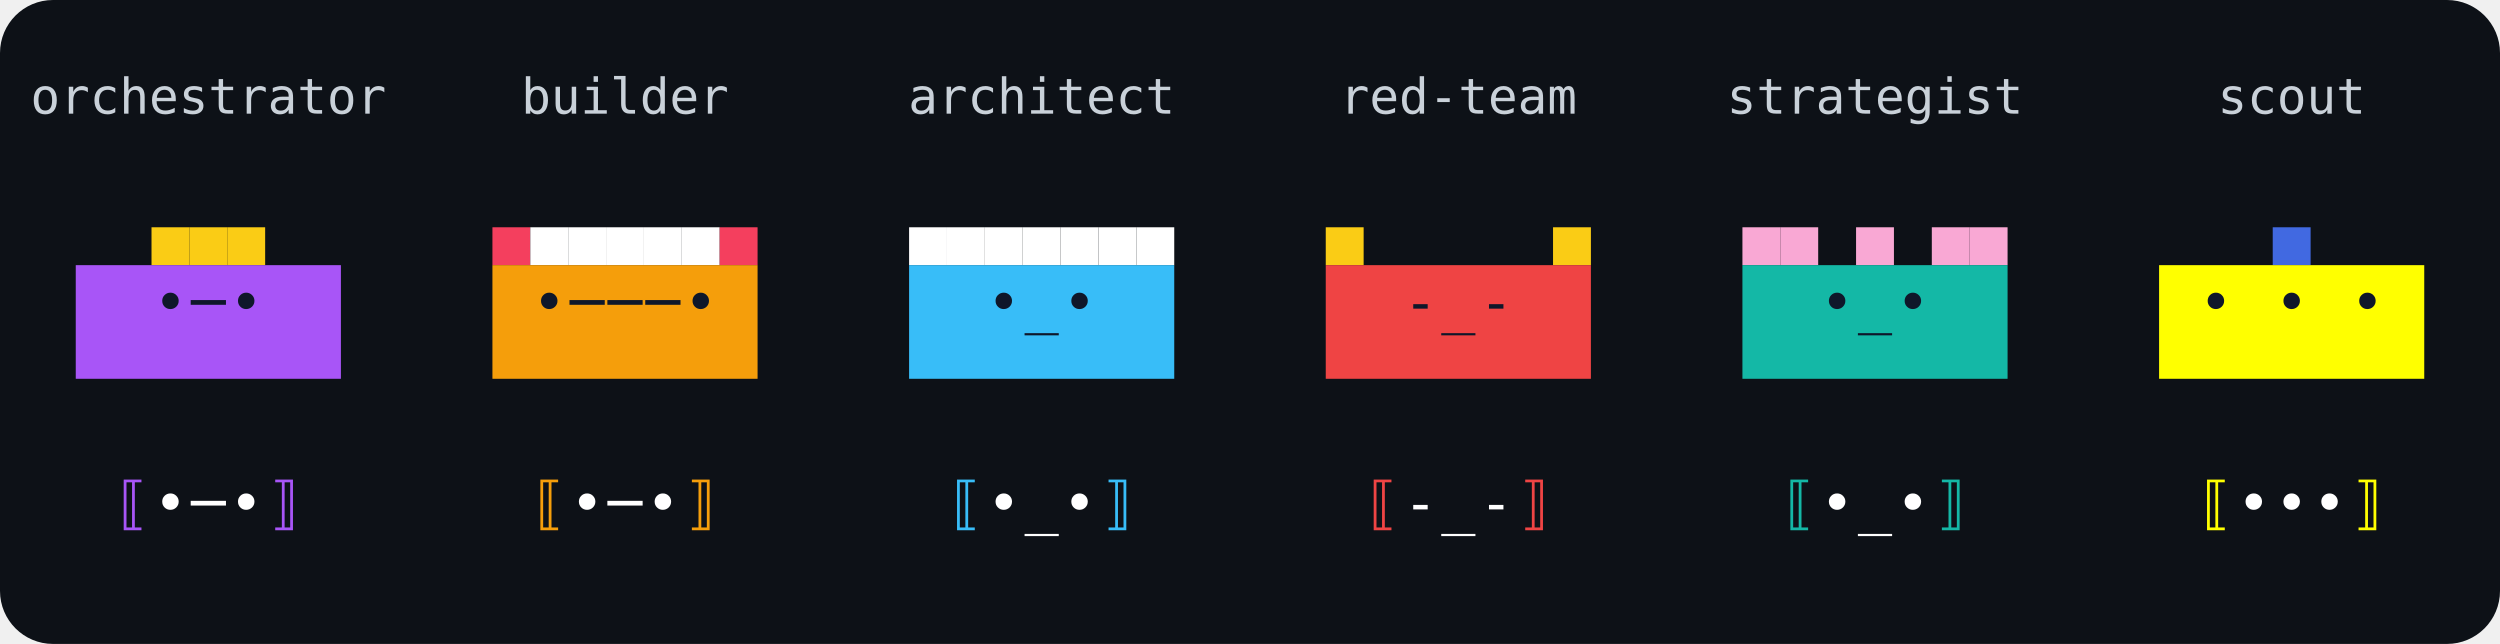
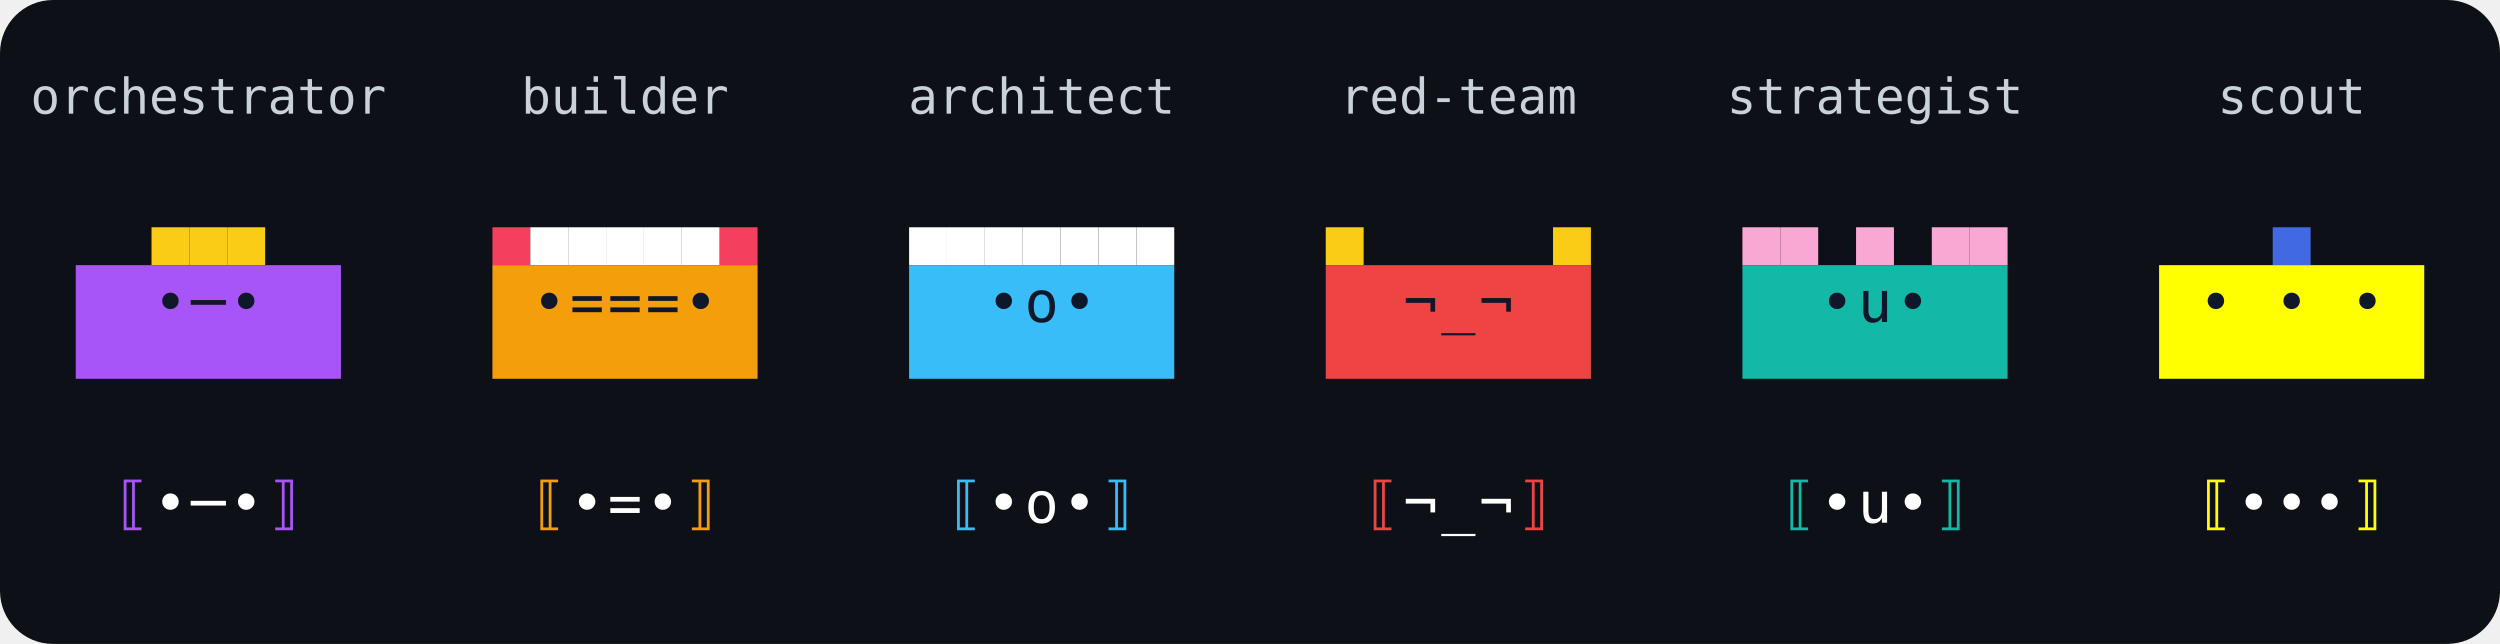
<svg xmlns="http://www.w3.org/2000/svg" viewBox="0 0 660 170" width="660" height="170" role="img" aria-label="The six working Delphi agents: orchestrator, builder, architect, red-team, strategist and scout">
  <rect width="660" height="170" rx="14" fill="#0d1117" />
  <g font-family="ui-monospace,SFMono-Regular,Menlo,Consolas,monospace" text-anchor="middle">
    <text x="55" y="30" font-size="13" fill="#c9d1d9">orchestrator</text>
    <rect x="40" y="60" width="10" height="10" fill="#facc15" />
    <rect x="50" y="60" width="10" height="10" fill="#facc15" />
    <rect x="60" y="60" width="10" height="10" fill="#facc15" />
    <rect x="20" y="70" width="70" height="30" fill="#a855f7" />
    <text x="45" y="85" font-size="15" fill="#0f172a">•</text>
    <text x="55" y="85" font-size="15" fill="#0f172a">─</text>
    <text x="65" y="85" font-size="15" fill="#0f172a">•</text>
    <text x="35" y="138" font-size="15" fill="#a855f7">⟦</text>
    <text x="45" y="138" font-size="15" fill="#ffffff">•</text>
    <text x="55" y="138" font-size="15" fill="#ffffff">─</text>
    <text x="65" y="138" font-size="15" fill="#ffffff">•</text>
    <text x="75" y="138" font-size="15" fill="#a855f7">⟧</text>
    <text x="165" y="30" font-size="13" fill="#c9d1d9">builder</text>
    <rect x="130" y="60" width="10" height="10" fill="#f43f5e" />
    <rect x="140" y="60" width="10" height="10" fill="#ffffff" />
    <rect x="150" y="60" width="10" height="10" fill="#ffffff" />
    <rect x="160" y="60" width="10" height="10" fill="#ffffff" />
    <rect x="170" y="60" width="10" height="10" fill="#ffffff" />
    <rect x="180" y="60" width="10" height="10" fill="#ffffff" />
    <rect x="190" y="60" width="10" height="10" fill="#f43f5e" />
    <rect x="130" y="70" width="70" height="30" fill="#f59e0b" />
    <text x="145" y="85" font-size="15" fill="#0f172a">•</text>
-     <text x="155" y="85" font-size="15" fill="#0f172a">─</text>
-     <text x="165" y="85" font-size="15" fill="#0f172a">─</text>
-     <text x="175" y="85" font-size="15" fill="#0f172a">─</text>
+     <text x="155" y="85" font-size="15" fill="#0f172a">=</text>
+     <text x="165" y="85" font-size="15" fill="#0f172a">=</text>
+     <text x="175" y="85" font-size="15" fill="#0f172a">=</text>
    <text x="185" y="85" font-size="15" fill="#0f172a">•</text>
    <text x="145" y="138" font-size="15" fill="#f59e0b">⟦</text>
    <text x="155" y="138" font-size="15" fill="#ffffff">•</text>
-     <text x="165" y="138" font-size="15" fill="#ffffff">─</text>
+     <text x="165" y="138" font-size="15" fill="#ffffff">=</text>
    <text x="175" y="138" font-size="15" fill="#ffffff">•</text>
    <text x="185" y="138" font-size="15" fill="#f59e0b">⟧</text>
    <text x="275" y="30" font-size="13" fill="#c9d1d9">architect</text>
    <rect x="240" y="60" width="10" height="10" fill="#ffffff" />
    <rect x="250" y="60" width="10" height="10" fill="#ffffff" />
    <rect x="260" y="60" width="10" height="10" fill="#ffffff" />
    <rect x="270" y="60" width="10" height="10" fill="#ffffff" />
    <rect x="280" y="60" width="10" height="10" fill="#ffffff" />
    <rect x="290" y="60" width="10" height="10" fill="#ffffff" />
    <rect x="300" y="60" width="10" height="10" fill="#ffffff" />
    <rect x="240" y="70" width="70" height="30" fill="#38bdf8" />
    <text x="265" y="85" font-size="15" fill="#0f172a">•</text>
-     <text x="275" y="85" font-size="15" fill="#0f172a">_</text>
+     <text x="275" y="85" font-size="15" fill="#0f172a">o</text>
    <text x="285" y="85" font-size="15" fill="#0f172a">•</text>
    <text x="255" y="138" font-size="15" fill="#38bdf8">⟦</text>
    <text x="265" y="138" font-size="15" fill="#ffffff">•</text>
-     <text x="275" y="138" font-size="15" fill="#ffffff">_</text>
+     <text x="275" y="138" font-size="15" fill="#ffffff">o</text>
    <text x="285" y="138" font-size="15" fill="#ffffff">•</text>
    <text x="295" y="138" font-size="15" fill="#38bdf8">⟧</text>
    <text x="385" y="30" font-size="13" fill="#c9d1d9">red-team</text>
    <rect x="350" y="60" width="10" height="10" fill="#facc15" />
    <rect x="410" y="60" width="10" height="10" fill="#facc15" />
    <rect x="350" y="70" width="70" height="30" fill="#ef4444" />
-     <text x="375" y="85" font-size="15" fill="#0f172a">-</text>
+     <text x="375" y="85" font-size="15" fill="#0f172a">¬</text>
    <text x="385" y="85" font-size="15" fill="#0f172a">_</text>
-     <text x="395" y="85" font-size="15" fill="#0f172a">-</text>
+     <text x="395" y="85" font-size="15" fill="#0f172a">¬</text>
    <text x="365" y="138" font-size="15" fill="#ef4444">⟦</text>
-     <text x="375" y="138" font-size="15" fill="#ffffff">-</text>
+     <text x="375" y="138" font-size="15" fill="#ffffff">¬</text>
    <text x="385" y="138" font-size="15" fill="#ffffff">_</text>
-     <text x="395" y="138" font-size="15" fill="#ffffff">-</text>
+     <text x="395" y="138" font-size="15" fill="#ffffff">¬</text>
    <text x="405" y="138" font-size="15" fill="#ef4444">⟧</text>
    <text x="495" y="30" font-size="13" fill="#c9d1d9">strategist</text>
    <rect x="460" y="60" width="10" height="10" fill="#f9a8d4" />
    <rect x="470" y="60" width="10" height="10" fill="#f9a8d4" />
    <rect x="490" y="60" width="10" height="10" fill="#f9a8d4" />
    <rect x="510" y="60" width="10" height="10" fill="#f9a8d4" />
    <rect x="520" y="60" width="10" height="10" fill="#f9a8d4" />
    <rect x="460" y="70" width="70" height="30" fill="#14b8a6" />
    <text x="485" y="85" font-size="15" fill="#0f172a">•</text>
-     <text x="495" y="85" font-size="15" fill="#0f172a">_</text>
+     <text x="495" y="85" font-size="15" fill="#0f172a">u</text>
    <text x="505" y="85" font-size="15" fill="#0f172a">•</text>
    <text x="475" y="138" font-size="15" fill="#14b8a6">⟦</text>
    <text x="485" y="138" font-size="15" fill="#ffffff">•</text>
-     <text x="495" y="138" font-size="15" fill="#ffffff">_</text>
+     <text x="495" y="138" font-size="15" fill="#ffffff">u</text>
    <text x="505" y="138" font-size="15" fill="#ffffff">•</text>
    <text x="515" y="138" font-size="15" fill="#14b8a6">⟧</text>
    <text x="605" y="30" font-size="13" fill="#c9d1d9">scout</text>
    <rect x="600" y="60" width="10" height="10" fill="#4169e1" />
    <rect x="570" y="70" width="70" height="30" fill="#ffff00" />
    <text x="585" y="85" font-size="15" fill="#0f172a">•</text>
    <text x="605" y="85" font-size="15" fill="#0f172a">•</text>
    <text x="625" y="85" font-size="15" fill="#0f172a">•</text>
    <text x="585" y="138" font-size="15" fill="#ffff00">⟦</text>
    <text x="595" y="138" font-size="15" fill="#ffffff">•</text>
    <text x="605" y="138" font-size="15" fill="#ffffff">•</text>
    <text x="615" y="138" font-size="15" fill="#ffffff">•</text>
    <text x="625" y="138" font-size="15" fill="#ffff00">⟧</text>
  </g>
</svg>
